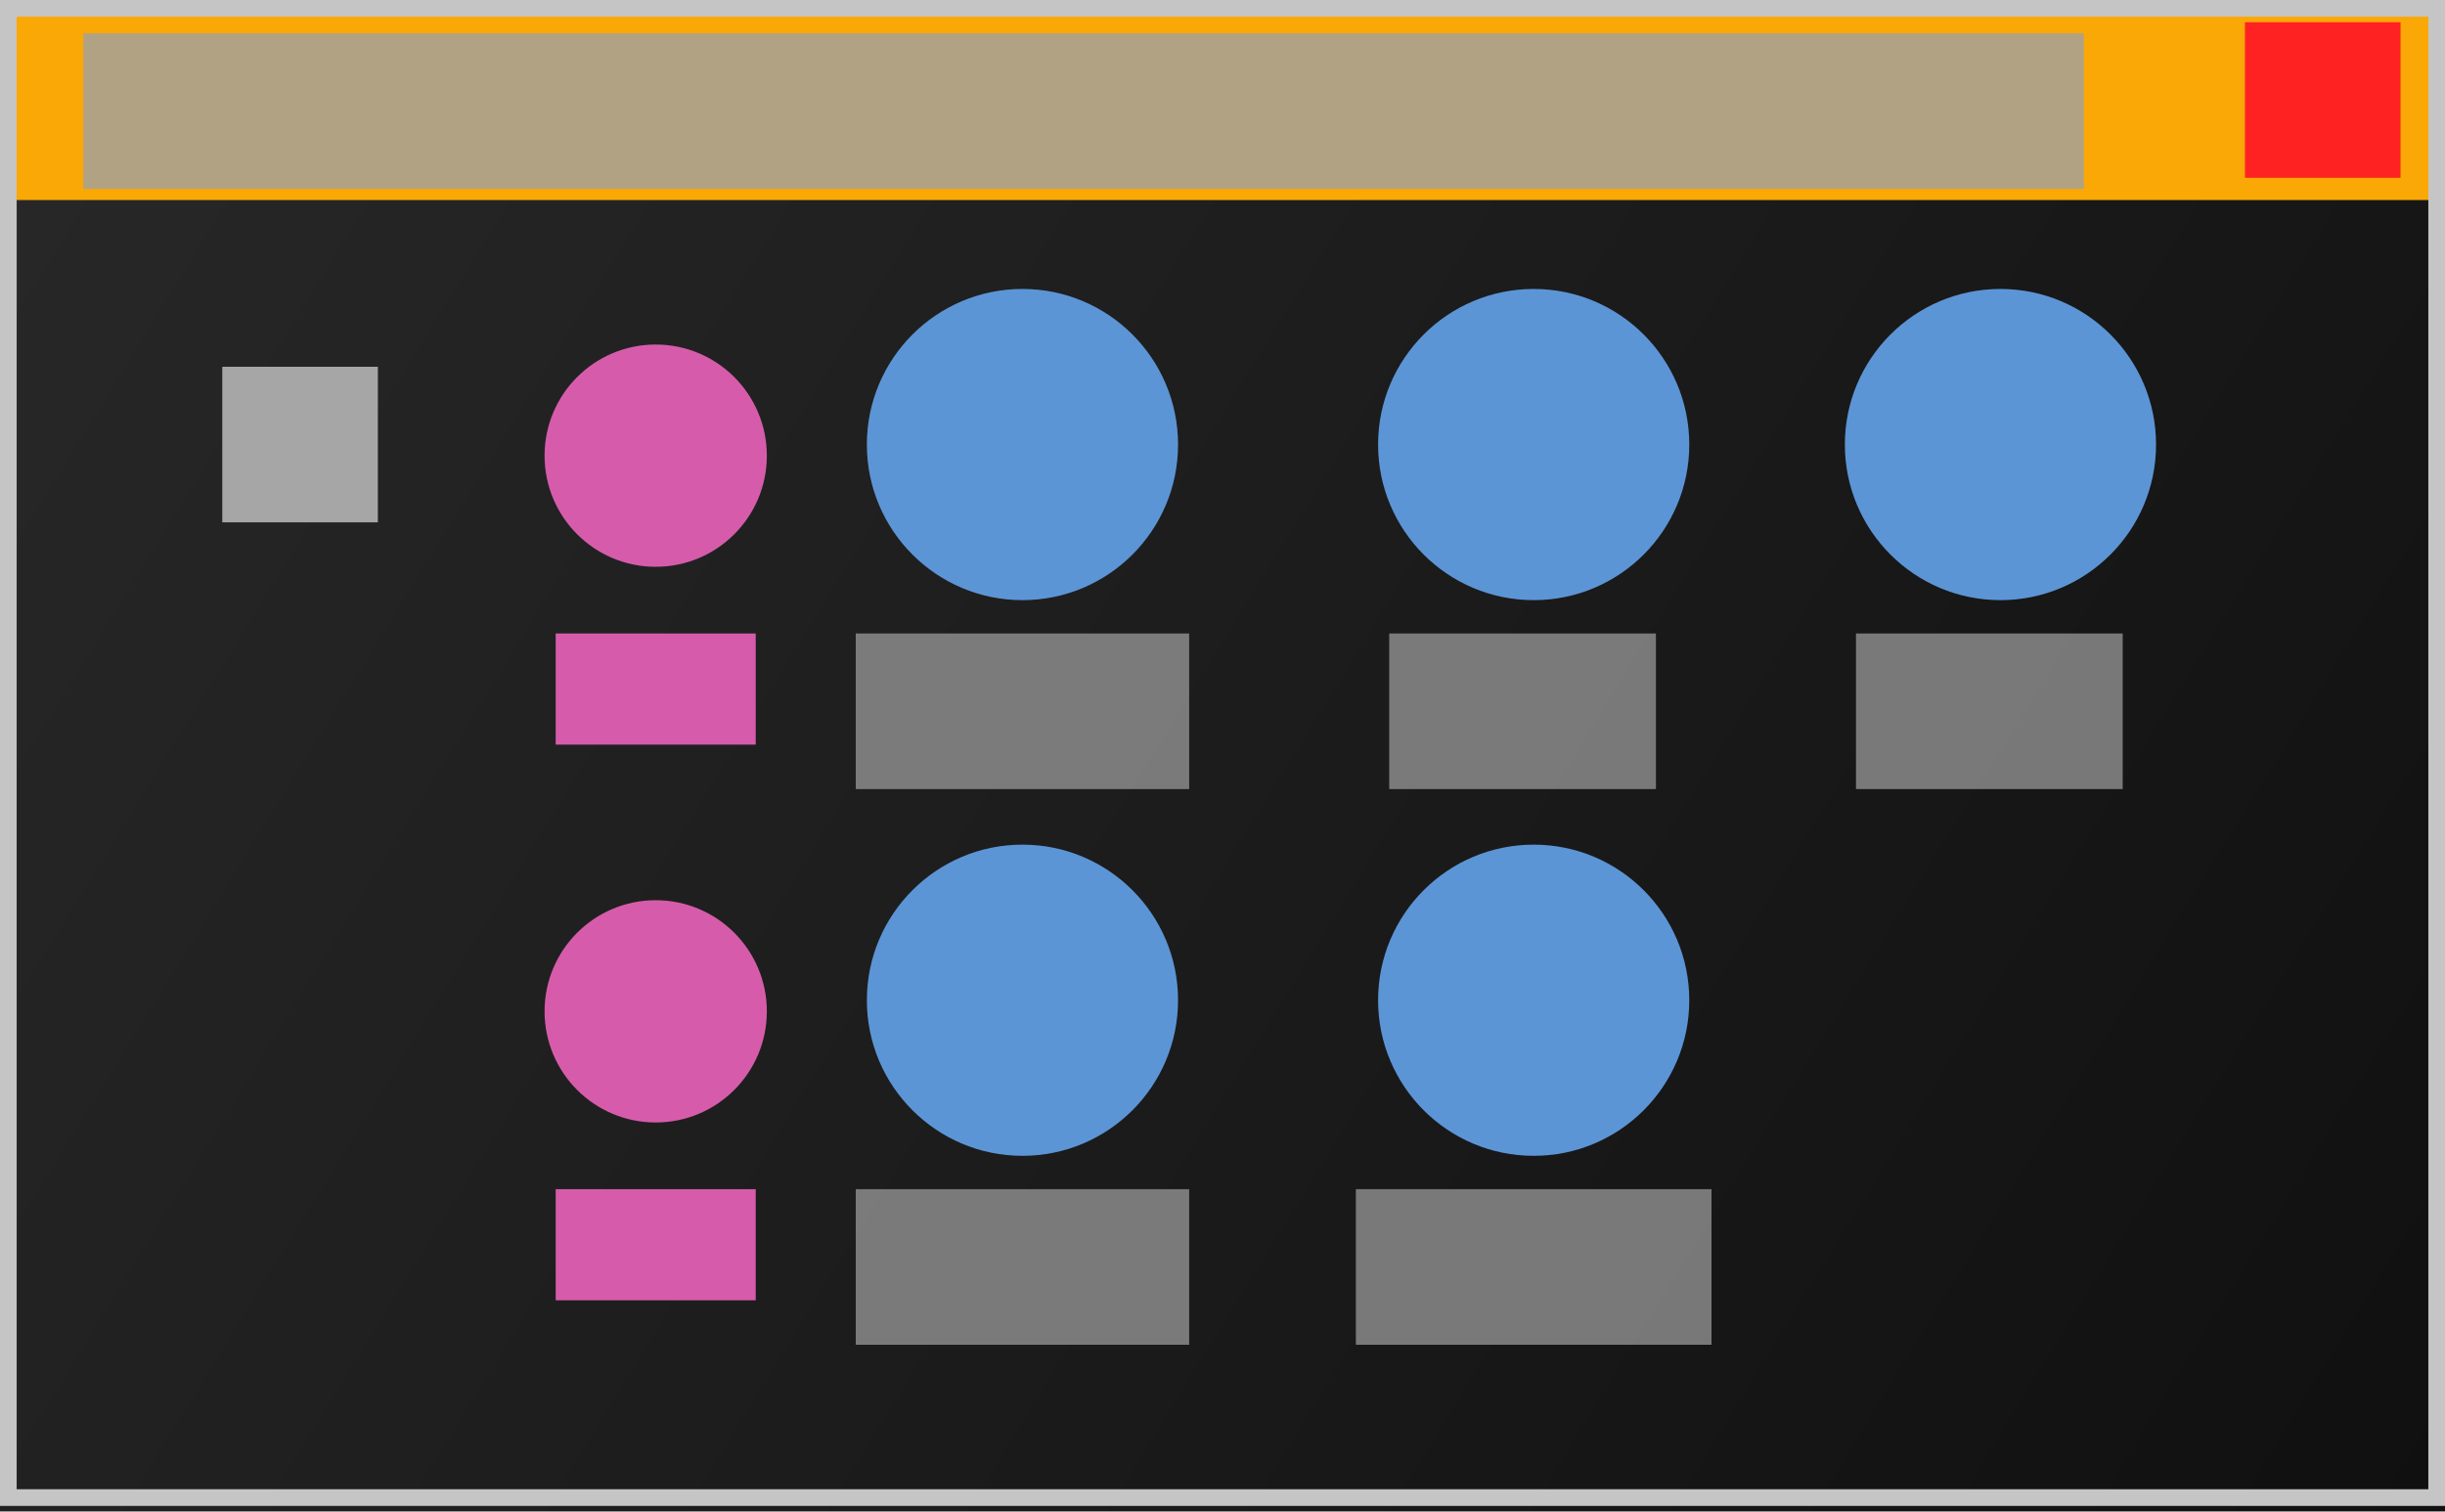
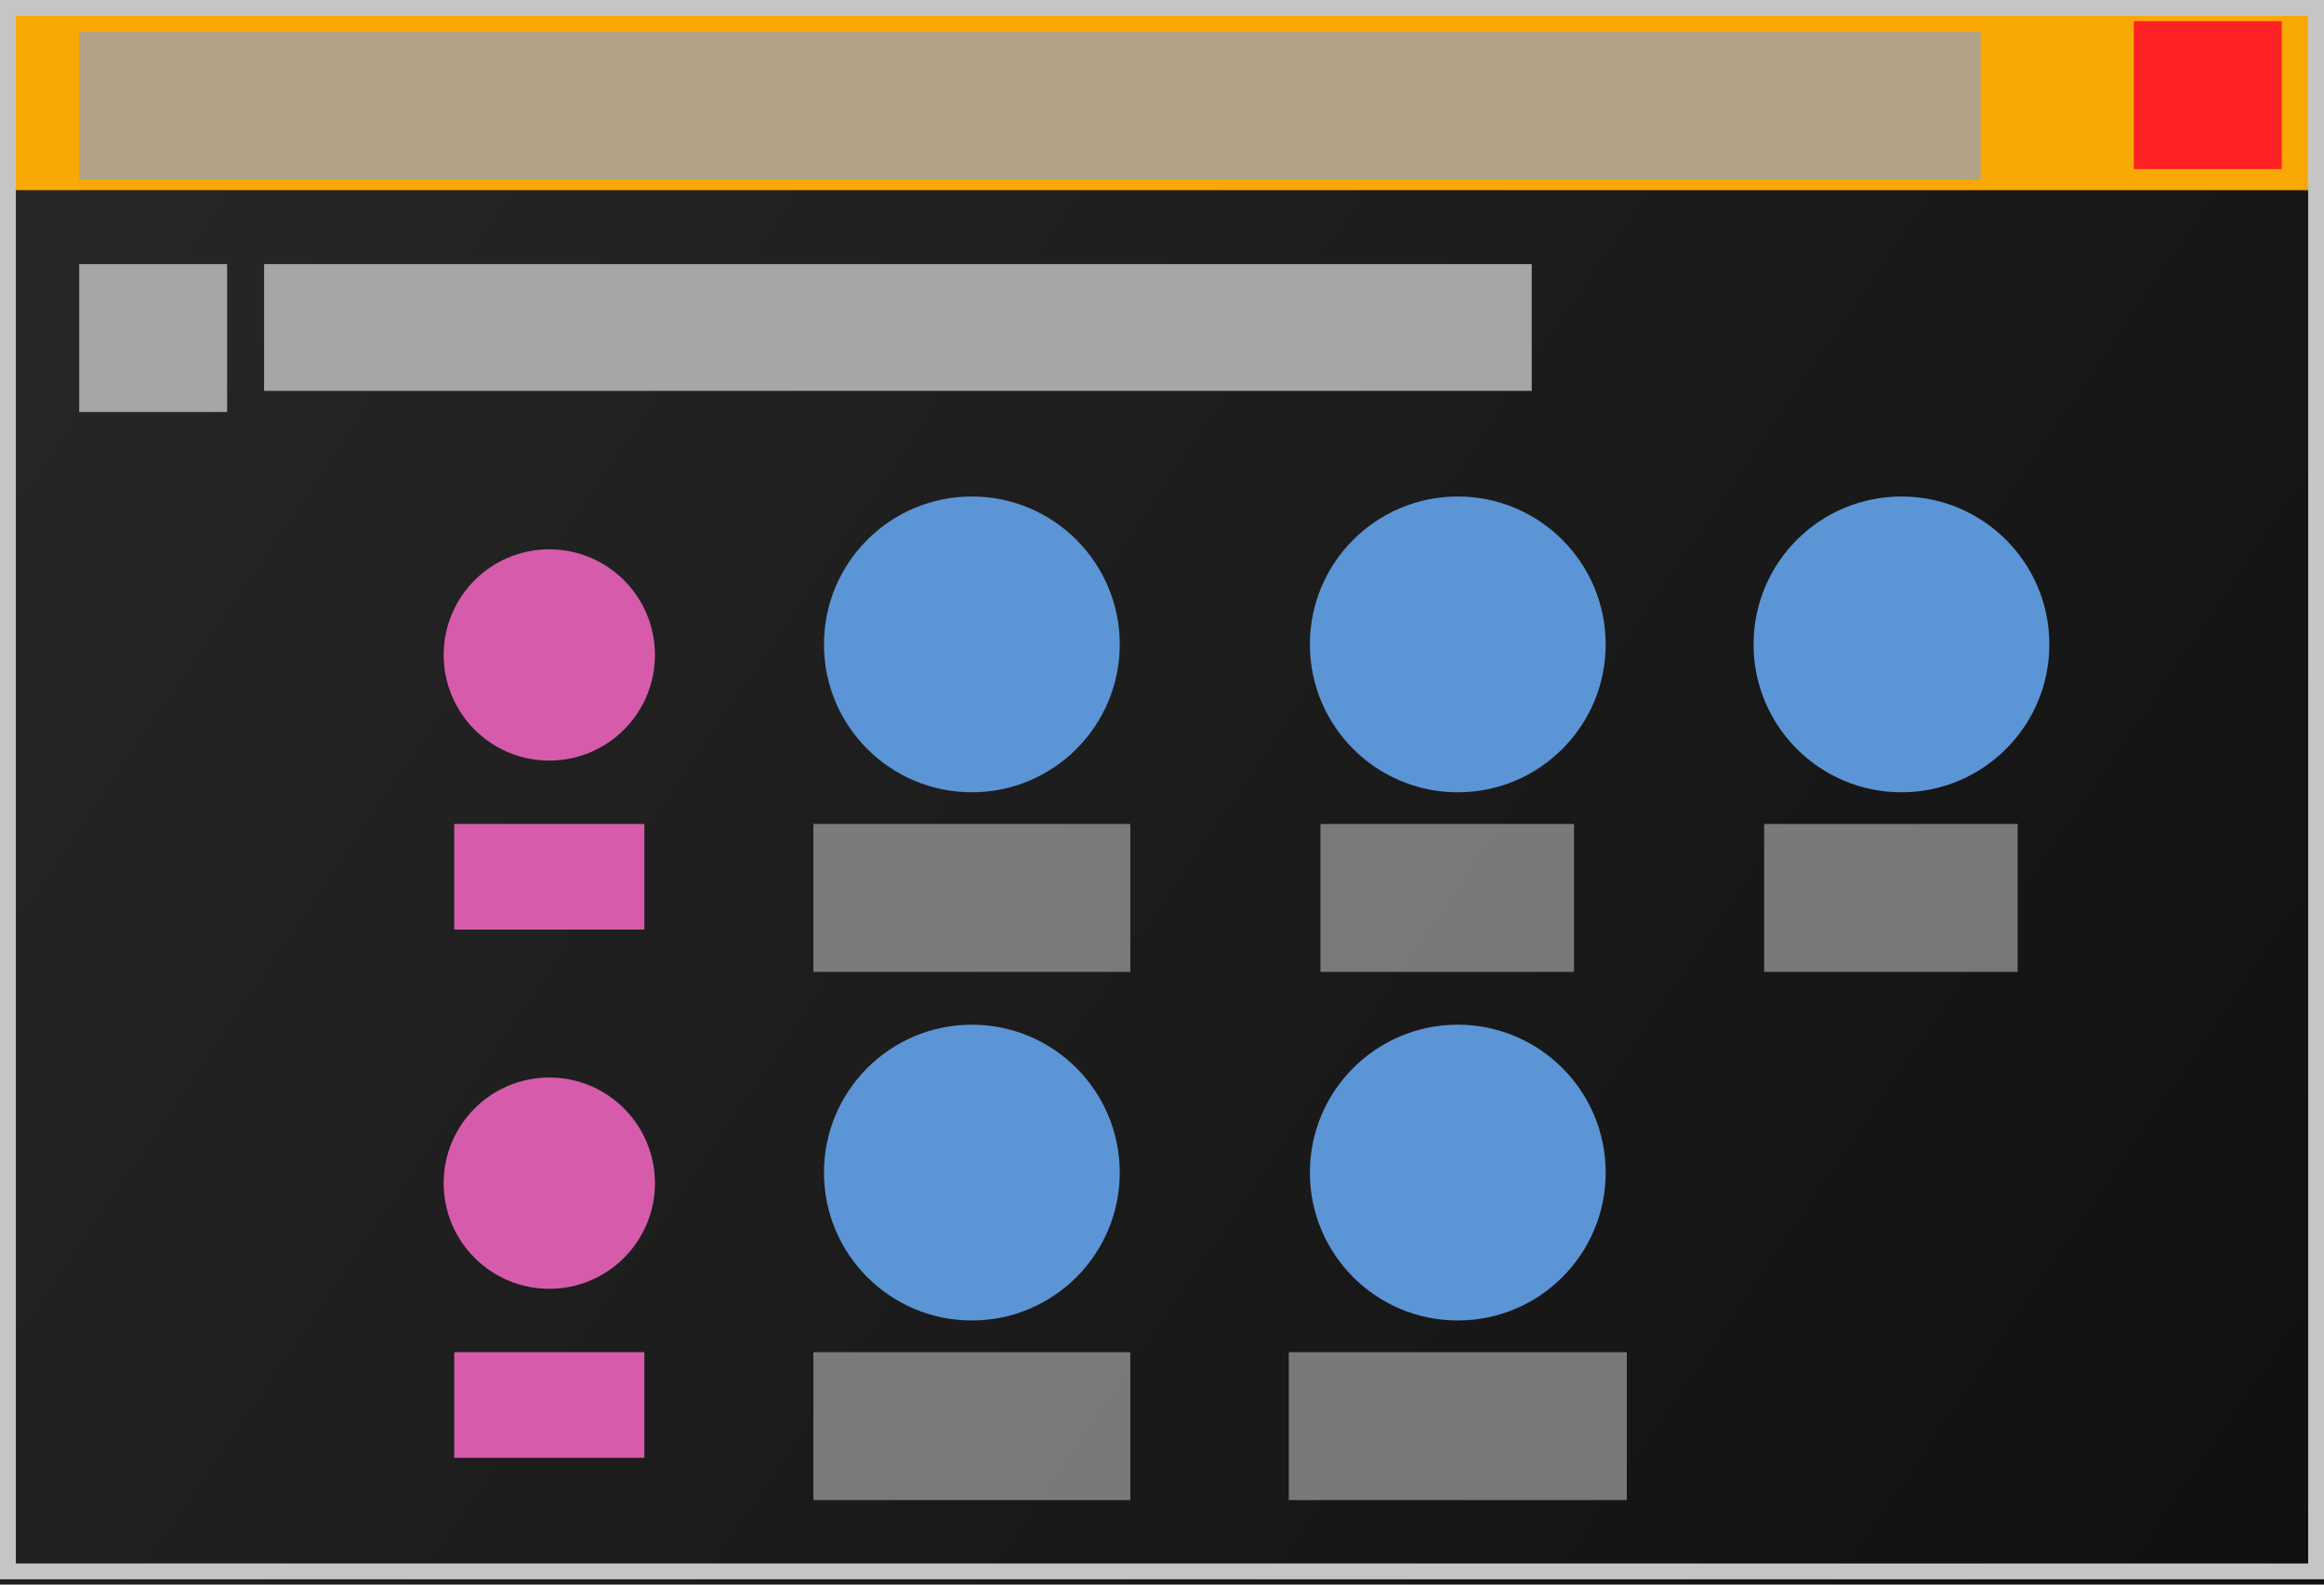
- <svg xmlns="http://www.w3.org/2000/svg" width="220" height="136" viewBox="0 0 220 136" version="1.1">
+ <svg xmlns="http://www.w3.org/2000/svg" width="220" height="150" viewBox="0 0 220 150" version="1.1">
  <linearGradient id="pg" y2="100%" gradientUnits="userSpaceOnUse">
    <stop offset="0" stop-color="#282828" />
    <stop offset="1" stop-color="#101010" />
  </linearGradient>
  <rect id="panel" fill="url(#pg)" width="100%" height="100%" />
  <rect id="mast" fill="#f9a806" width="100%" height="18" />
  <rect id="k:close" fill="#f22" x="202" y="2" width="14" height="14" />
  <rect id="k:dlg-title" fill="#a0a0a0d0" x="7.5" y="3" width="180" height="14" />
-   <g transform="translate(20,24)">
-     <rect id="k:rg-check" fill="#a6a6a6" x="0" y="9" width="14" height="14" />
-     <circle id="k:rg-inner-co" fill="#d65cab" cx="39" cy="17" r="10" />
-     <rect id="k:rg-inner-swatch" fill="#d65cab" x="30" y="33" width="18" height="10" />
+   <rect id="k:rg-check" fill="#a6a6a6" x="7.5" y="25" width="14" height="14" />
+   <rect id="k:rg-check-label" fill="#a6a6a6" x="25" y="25" width="120" height="12" />
+   <g transform="translate(20,45)">
+     <circle id="k:rg-inner-co" fill="#d65cab" cx="32" cy="17" r="10" />
+     <rect id="k:rg-inner-swatch" fill="#d65cab" x="23" y="33" width="18" height="10" />
    <circle id="k:rg-inner-fade" fill="#5c95d6" cx="72" cy="16" r="14" />
    <circle id="k:rg-cx" fill="#5c95d6" cx="118" cy="16" r="14" />
    <circle id="k:rg-cy" fill="#5c95d6" cx="160" cy="16" r="14" />
    <rect id="k:rg-inner-fade-label" fill="#aaaa" x="57" y="33" width="30" height="14" />
    <rect id="k:rg-cx-label" fill="#aaaa" x="105" y="33" width="24" height="14" />
    <rect id="k:rg-cy-label" fill="#aaaa" x="147" y="33" width="24" height="14" />
    <g transform="translate(0,50)">
-       <circle id="k:rg-outer-co" fill="#d65cab" cx="39" cy="17" r="10" />
-       <rect id="k:rg-outer-swatch" fill="#d65cab" x="30" y="33" width="18" height="10" />
+       <circle id="k:rg-outer-co" fill="#d65cab" cx="32" cy="17" r="10" />
+       <rect id="k:rg-outer-swatch" fill="#d65cab" x="23" y="33" width="18" height="10" />
      <circle id="k:rg-outer-fade" fill="#5c95d6" cx="72" cy="16" r="14" />
      <circle id="k:rg-radius" fill="#5c95d6" cx="118" cy="16" r="14" />
      <rect id="k:rg-outer-fade-label" fill="#aaaa" x="57" y="33" width="30" height="14" />
      <rect id="k:rg-radius-label" fill="#aaaa" x="102" y="33" width="32" height="14" />
    </g>
  </g>
-   <rect id="dlg-border" fill="none" stroke="#c5c5c5" stroke-width="1.5" x=".75" y=".75" width="218.5" height="134" />
+   <rect id="dlg-border" fill="none" stroke="#c5c5c5" stroke-width="1.5" x=".75" y=".75" width="218.5" height="148" />
</svg>
